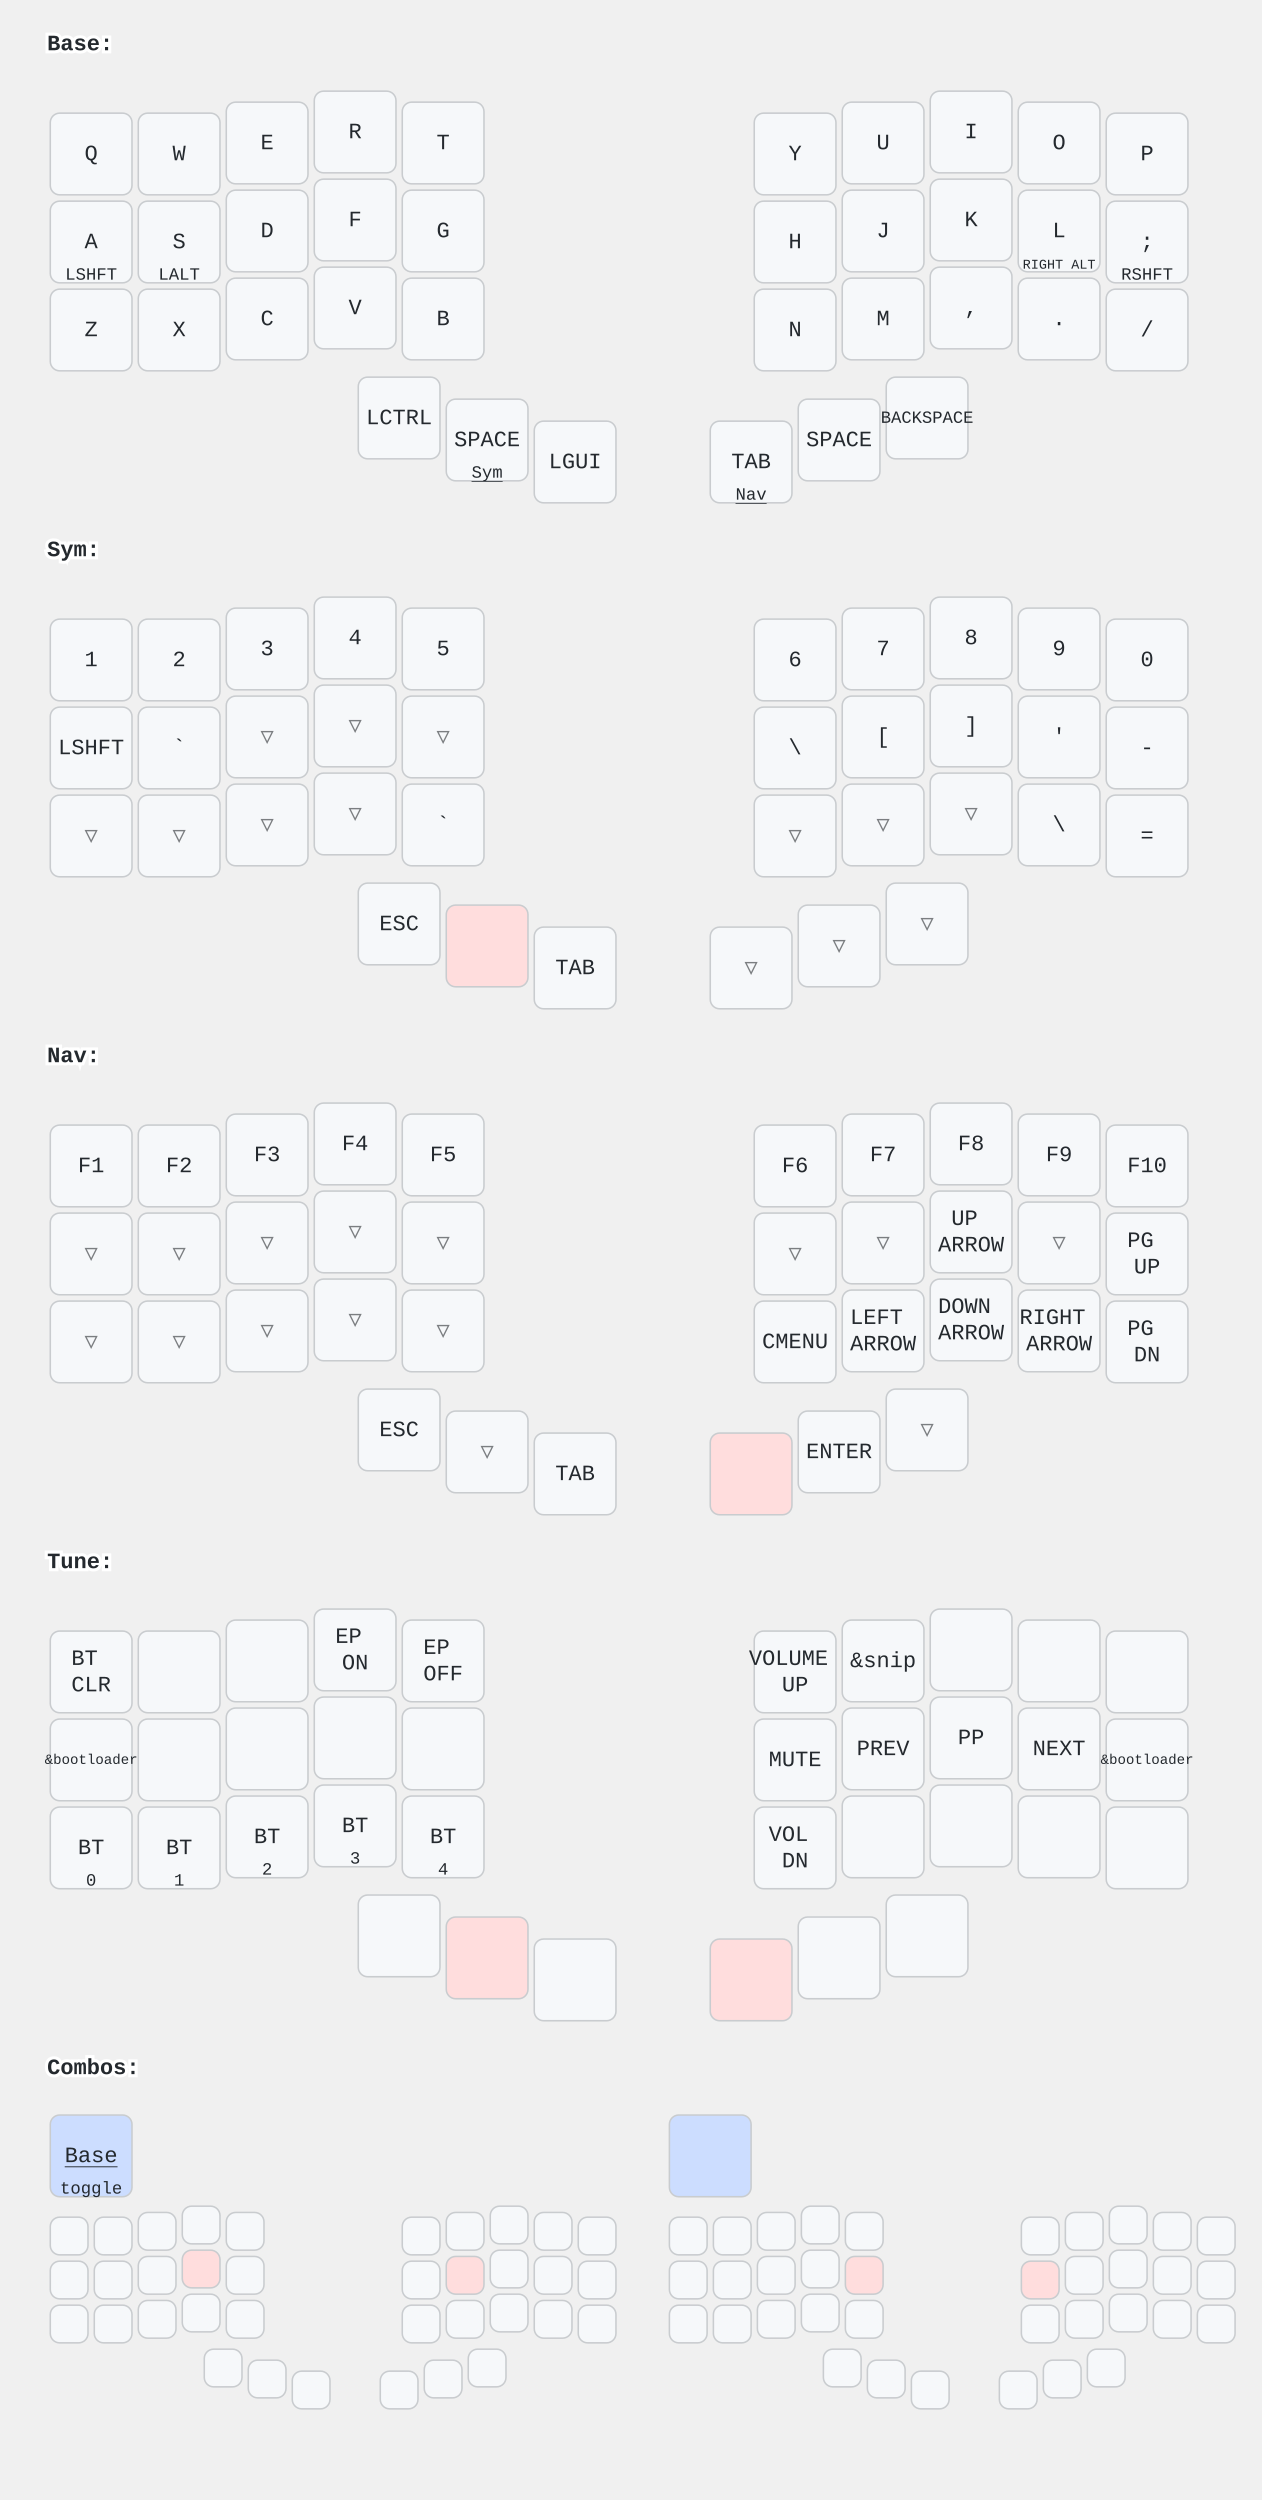
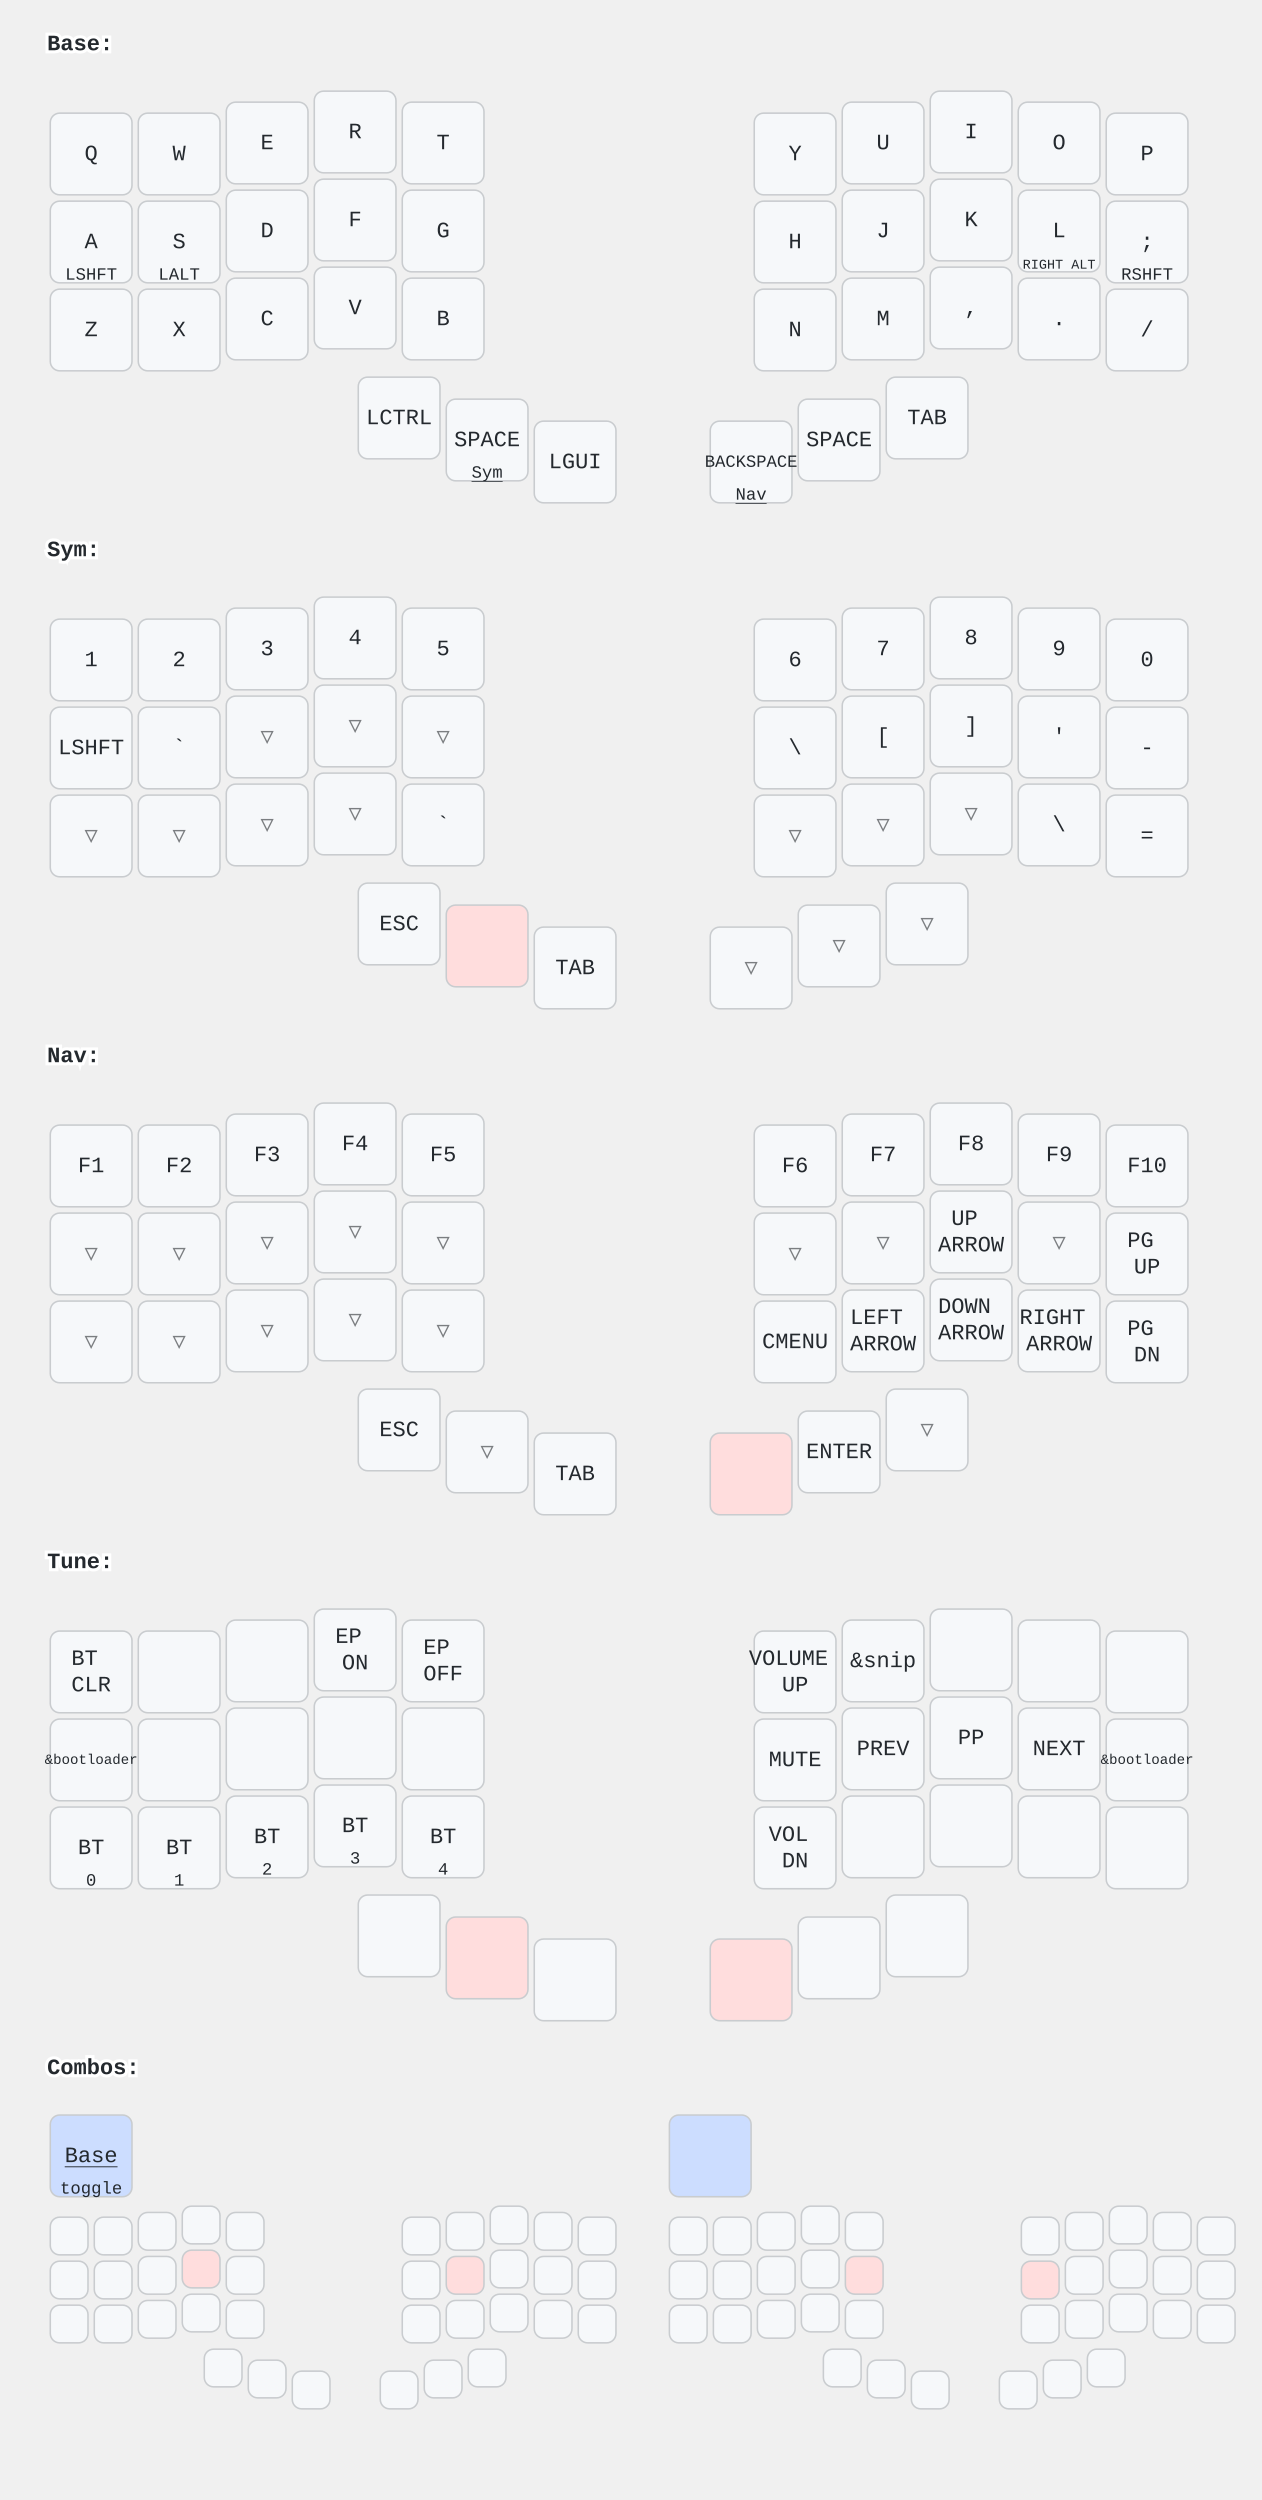
<svg xmlns="http://www.w3.org/2000/svg" width="803" height="1591" viewBox="0 0 803 1591" class="keymap">
  <style>/* inherit to force styles through use tags */
svg path {
    fill: inherit;
}

/* font and background color specifications */
svg.keymap {
    font-family: SFMono-Regular,Consolas,Liberation Mono,Menlo,monospace;
    font-size: 14px;
    font-kerning: normal;
    text-rendering: optimizeLegibility;
    fill: #24292e;
}

/* default key styling */
rect.key {
    fill: #f6f8fa;
}

rect.key, rect.combo {
    stroke: #c9cccf;
    stroke-width: 1;
}

/* default key side styling, only used is draw_key_sides is set */
rect.side {
    filter: brightness(90%);
}

/* color accent for combo boxes */
rect.combo, rect.combo-separate {
    fill: #cdf;
}

/* color accent for held keys */
rect.held, rect.combo.held {
    fill: #fdd;
}

/* color accent for ghost (optional) keys */
rect.ghost, rect.combo.ghost {
    stroke-dasharray: 4, 4;
    stroke-width: 2;
}

text {
    text-anchor: middle;
    dominant-baseline: middle;
}

/* styling for layer labels */
text.label {
    font-weight: bold;
    text-anchor: start;
    stroke: white;
    stroke-width: 4;
    paint-order: stroke;
}

/* styling for optional footer */
text.footer {
    text-anchor: end;
    dominant-baseline: auto;
    stroke: white;
    stroke-width: 4;
    paint-order: stroke;
}

/* styling for combo tap, and key non-tap label text */
text.combo, text.hold, text.shifted, text.left, text.right {
    font-size: 11px;
}

text.hold {
    text-anchor: middle;
    dominant-baseline: auto;
}

text.shifted {
    text-anchor: middle;
    dominant-baseline: hanging;
}

text.left {
    text-anchor: start;
}

text.right {
    text-anchor: end;
}

text.layer-activator {
    text-decoration: underline;
}

/* styling for hold/shifted label text in combo box */
text.combo.hold, text.combo.shifted, text.combo.left, text.combo.right {
    font-size: 8px;
}

/* lighter symbol for transparent keys */
text.trans {
    fill: #7b7e81;
}

/* styling for combo dendrons */
path.combo {
    stroke-width: 1;
    stroke: gray;
    fill: none;
}

/* Start Tabler Icons Cleanup */
/* cannot use height/width with glyphs */
.icon-tabler &gt; path {
    fill: inherit;
    stroke: inherit;
    stroke-width: 2;
}
/* hide tabler's default box */
.icon-tabler &gt; path[stroke="none"][fill="none"] {
    visibility: hidden;
}
/* End Tabler Icons Cleanup */

@media (prefers-color-scheme: dark) {
svg.keymap { fill: #d1d6db; }
rect.key { fill: #3f4750; }
rect.key, rect.combo { stroke: #60666c; }
rect.combo, rect.combo-separate { fill: #1f3d7a; }
rect.held, rect.combo.held { fill: #854747; }
text.label, text.footer { stroke: black; }
text.trans { fill: #7e8184; }
path.combo { stroke: #7f7f7f; }

}</style>
  <g transform="translate(30, 0)" class="layer-Base">
    <text x="0" y="28" class="label" id="Base">Base:</text>
    <g transform="translate(0, 56)">
      <g transform="translate(28, 42)" class="key keypos-0">
        <rect rx="6" ry="6" x="-26" y="-26" width="52" height="52" class="key" />
        <text x="0" y="0" class="key tap">Q</text>
      </g>
      <g transform="translate(84, 42)" class="key keypos-1">
        <rect rx="6" ry="6" x="-26" y="-26" width="52" height="52" class="key" />
        <text x="0" y="0" class="key tap">W</text>
      </g>
      <g transform="translate(140, 35)" class="key keypos-2">
        <rect rx="6" ry="6" x="-26" y="-26" width="52" height="52" class="key" />
        <text x="0" y="0" class="key tap">E</text>
      </g>
      <g transform="translate(196, 28)" class="key keypos-3">
        <rect rx="6" ry="6" x="-26" y="-26" width="52" height="52" class="key" />
        <text x="0" y="0" class="key tap">R</text>
      </g>
      <g transform="translate(252, 35)" class="key keypos-4">
        <rect rx="6" ry="6" x="-26" y="-26" width="52" height="52" class="key" />
        <text x="0" y="0" class="key tap">T</text>
      </g>
      <g transform="translate(476, 42)" class="key keypos-5">
        <rect rx="6" ry="6" x="-26" y="-26" width="52" height="52" class="key" />
        <text x="0" y="0" class="key tap">Y</text>
      </g>
      <g transform="translate(532, 35)" class="key keypos-6">
        <rect rx="6" ry="6" x="-26" y="-26" width="52" height="52" class="key" />
        <text x="0" y="0" class="key tap">U</text>
      </g>
      <g transform="translate(588, 28)" class="key keypos-7">
        <rect rx="6" ry="6" x="-26" y="-26" width="52" height="52" class="key" />
        <text x="0" y="0" class="key tap">I</text>
      </g>
      <g transform="translate(644, 35)" class="key keypos-8">
        <rect rx="6" ry="6" x="-26" y="-26" width="52" height="52" class="key" />
        <text x="0" y="0" class="key tap">O</text>
      </g>
      <g transform="translate(700, 42)" class="key keypos-9">
        <rect rx="6" ry="6" x="-26" y="-26" width="52" height="52" class="key" />
        <text x="0" y="0" class="key tap">P</text>
      </g>
      <g transform="translate(28, 98)" class="key keypos-10">
        <rect rx="6" ry="6" x="-26" y="-26" width="52" height="52" class="key" />
        <text x="0" y="0" class="key tap">A</text>
        <text x="0" y="24" class="key hold">LSHFT</text>
      </g>
      <g transform="translate(84, 98)" class="key keypos-11">
        <rect rx="6" ry="6" x="-26" y="-26" width="52" height="52" class="key" />
        <text x="0" y="0" class="key tap">S</text>
        <text x="0" y="24" class="key hold">LALT</text>
      </g>
      <g transform="translate(140, 91)" class="key keypos-12">
        <rect rx="6" ry="6" x="-26" y="-26" width="52" height="52" class="key" />
        <text x="0" y="0" class="key tap">D</text>
      </g>
      <g transform="translate(196, 84)" class="key keypos-13">
        <rect rx="6" ry="6" x="-26" y="-26" width="52" height="52" class="key" />
        <text x="0" y="0" class="key tap">F</text>
      </g>
      <g transform="translate(252, 91)" class="key keypos-14">
        <rect rx="6" ry="6" x="-26" y="-26" width="52" height="52" class="key" />
        <text x="0" y="0" class="key tap">G</text>
      </g>
      <g transform="translate(476, 98)" class="key keypos-15">
        <rect rx="6" ry="6" x="-26" y="-26" width="52" height="52" class="key" />
        <text x="0" y="0" class="key tap">H</text>
      </g>
      <g transform="translate(532, 91)" class="key keypos-16">
        <rect rx="6" ry="6" x="-26" y="-26" width="52" height="52" class="key" />
        <text x="0" y="0" class="key tap">J</text>
      </g>
      <g transform="translate(588, 84)" class="key keypos-17">
        <rect rx="6" ry="6" x="-26" y="-26" width="52" height="52" class="key" />
        <text x="0" y="0" class="key tap">K</text>
      </g>
      <g transform="translate(644, 91)" class="key keypos-18">
        <rect rx="6" ry="6" x="-26" y="-26" width="52" height="52" class="key" />
        <text x="0" y="0" class="key tap">L</text>
        <text x="0" y="24" class="key hold">
          <tspan style="font-size: 78%">RIGHT ALT</tspan>
        </text>
      </g>
      <g transform="translate(700, 98)" class="key keypos-19">
        <rect rx="6" ry="6" x="-26" y="-26" width="52" height="52" class="key" />
        <text x="0" y="0" class="key tap">;</text>
        <text x="0" y="24" class="key hold">RSHFT</text>
      </g>
      <g transform="translate(28, 154)" class="key keypos-20">
        <rect rx="6" ry="6" x="-26" y="-26" width="52" height="52" class="key" />
        <text x="0" y="0" class="key tap">Z</text>
      </g>
      <g transform="translate(84, 154)" class="key keypos-21">
        <rect rx="6" ry="6" x="-26" y="-26" width="52" height="52" class="key" />
        <text x="0" y="0" class="key tap">X</text>
      </g>
      <g transform="translate(140, 147)" class="key keypos-22">
        <rect rx="6" ry="6" x="-26" y="-26" width="52" height="52" class="key" />
        <text x="0" y="0" class="key tap">C</text>
      </g>
      <g transform="translate(196, 140)" class="key keypos-23">
        <rect rx="6" ry="6" x="-26" y="-26" width="52" height="52" class="key" />
        <text x="0" y="0" class="key tap">V</text>
      </g>
      <g transform="translate(252, 147)" class="key keypos-24">
        <rect rx="6" ry="6" x="-26" y="-26" width="52" height="52" class="key" />
        <text x="0" y="0" class="key tap">B</text>
      </g>
      <g transform="translate(476, 154)" class="key keypos-25">
        <rect rx="6" ry="6" x="-26" y="-26" width="52" height="52" class="key" />
        <text x="0" y="0" class="key tap">N</text>
      </g>
      <g transform="translate(532, 147)" class="key keypos-26">
        <rect rx="6" ry="6" x="-26" y="-26" width="52" height="52" class="key" />
        <text x="0" y="0" class="key tap">M</text>
      </g>
      <g transform="translate(588, 140)" class="key keypos-27">
        <rect rx="6" ry="6" x="-26" y="-26" width="52" height="52" class="key" />
        <text x="0" y="0" class="key tap">,</text>
      </g>
      <g transform="translate(644, 147)" class="key keypos-28">
        <rect rx="6" ry="6" x="-26" y="-26" width="52" height="52" class="key" />
        <text x="0" y="0" class="key tap">.</text>
      </g>
      <g transform="translate(700, 154)" class="key keypos-29">
        <rect rx="6" ry="6" x="-26" y="-26" width="52" height="52" class="key" />
        <text x="0" y="0" class="key tap">/</text>
      </g>
      <g transform="translate(224, 210)" class="key keypos-30">
        <rect rx="6" ry="6" x="-26" y="-26" width="52" height="52" class="key" />
        <text x="0" y="0" class="key tap">LCTRL</text>
      </g>
      <g transform="translate(280, 224)" class="key keypos-31">
        <rect rx="6" ry="6" x="-26" y="-26" width="52" height="52" class="key" />
        <text x="0" y="0" class="key tap">SPACE</text>
        <a href="#Sym">
          <text x="0" y="24" class="key hold layer-activator">Sym</text>
        </a>
      </g>
      <g transform="translate(336, 238)" class="key keypos-32">
        <rect rx="6" ry="6" x="-26" y="-26" width="52" height="52" class="key" />
        <text x="0" y="0" class="key tap">LGUI</text>
      </g>
      <g transform="translate(448, 238)" class="key keypos-33">
        <rect rx="6" ry="6" x="-26" y="-26" width="52" height="52" class="key" />
-         <text x="0" y="0" class="key tap">TAB</text>
+         <text x="0" y="0" class="key tap">
+           <tspan style="font-size: 78%">BACKSPACE</tspan>
+         </text>
        <a href="#Nav">
          <text x="0" y="24" class="key hold layer-activator">Nav</text>
        </a>
      </g>
      <g transform="translate(504, 224)" class="key keypos-34">
        <rect rx="6" ry="6" x="-26" y="-26" width="52" height="52" class="key" />
        <text x="0" y="0" class="key tap">SPACE</text>
      </g>
      <g transform="translate(560, 210)" class="key keypos-35">
        <rect rx="6" ry="6" x="-26" y="-26" width="52" height="52" class="key" />
-         <text x="0" y="0" class="key tap">
-           <tspan style="font-size: 78%">BACKSPACE</tspan>
-         </text>
+         <text x="0" y="0" class="key tap">TAB</text>
      </g>
    </g>
  </g>
  <g transform="translate(30, 322)" class="layer-Sym">
    <text x="0" y="28" class="label" id="Sym">Sym:</text>
    <g transform="translate(0, 56)">
      <g transform="translate(28, 42)" class="key keypos-0">
        <rect rx="6" ry="6" x="-26" y="-26" width="52" height="52" class="key" />
        <text x="0" y="0" class="key tap">1</text>
      </g>
      <g transform="translate(84, 42)" class="key keypos-1">
        <rect rx="6" ry="6" x="-26" y="-26" width="52" height="52" class="key" />
        <text x="0" y="0" class="key tap">2</text>
      </g>
      <g transform="translate(140, 35)" class="key keypos-2">
        <rect rx="6" ry="6" x="-26" y="-26" width="52" height="52" class="key" />
        <text x="0" y="0" class="key tap">3</text>
      </g>
      <g transform="translate(196, 28)" class="key keypos-3">
        <rect rx="6" ry="6" x="-26" y="-26" width="52" height="52" class="key" />
        <text x="0" y="0" class="key tap">4</text>
      </g>
      <g transform="translate(252, 35)" class="key keypos-4">
        <rect rx="6" ry="6" x="-26" y="-26" width="52" height="52" class="key" />
        <text x="0" y="0" class="key tap">5</text>
      </g>
      <g transform="translate(476, 42)" class="key keypos-5">
        <rect rx="6" ry="6" x="-26" y="-26" width="52" height="52" class="key" />
        <text x="0" y="0" class="key tap">6</text>
      </g>
      <g transform="translate(532, 35)" class="key keypos-6">
        <rect rx="6" ry="6" x="-26" y="-26" width="52" height="52" class="key" />
        <text x="0" y="0" class="key tap">7</text>
      </g>
      <g transform="translate(588, 28)" class="key keypos-7">
        <rect rx="6" ry="6" x="-26" y="-26" width="52" height="52" class="key" />
        <text x="0" y="0" class="key tap">8</text>
      </g>
      <g transform="translate(644, 35)" class="key keypos-8">
        <rect rx="6" ry="6" x="-26" y="-26" width="52" height="52" class="key" />
        <text x="0" y="0" class="key tap">9</text>
      </g>
      <g transform="translate(700, 42)" class="key keypos-9">
        <rect rx="6" ry="6" x="-26" y="-26" width="52" height="52" class="key" />
        <text x="0" y="0" class="key tap">0</text>
      </g>
      <g transform="translate(28, 98)" class="key keypos-10">
        <rect rx="6" ry="6" x="-26" y="-26" width="52" height="52" class="key" />
        <text x="0" y="0" class="key tap">LSHFT</text>
      </g>
      <g transform="translate(84, 98)" class="key keypos-11">
        <rect rx="6" ry="6" x="-26" y="-26" width="52" height="52" class="key" />
        <text x="0" y="0" class="key tap">`</text>
      </g>
      <g transform="translate(140, 91)" class="key trans keypos-12">
        <rect rx="6" ry="6" x="-26" y="-26" width="52" height="52" class="key trans" />
        <text x="0" y="0" class="key trans tap">▽</text>
      </g>
      <g transform="translate(196, 84)" class="key trans keypos-13">
        <rect rx="6" ry="6" x="-26" y="-26" width="52" height="52" class="key trans" />
        <text x="0" y="0" class="key trans tap">▽</text>
      </g>
      <g transform="translate(252, 91)" class="key trans keypos-14">
        <rect rx="6" ry="6" x="-26" y="-26" width="52" height="52" class="key trans" />
        <text x="0" y="0" class="key trans tap">▽</text>
      </g>
      <g transform="translate(476, 98)" class="key keypos-15">
        <rect rx="6" ry="6" x="-26" y="-26" width="52" height="52" class="key" />
        <text x="0" y="0" class="key tap">\</text>
      </g>
      <g transform="translate(532, 91)" class="key keypos-16">
        <rect rx="6" ry="6" x="-26" y="-26" width="52" height="52" class="key" />
        <text x="0" y="0" class="key tap">[</text>
      </g>
      <g transform="translate(588, 84)" class="key keypos-17">
        <rect rx="6" ry="6" x="-26" y="-26" width="52" height="52" class="key" />
        <text x="0" y="0" class="key tap">]</text>
      </g>
      <g transform="translate(644, 91)" class="key keypos-18">
        <rect rx="6" ry="6" x="-26" y="-26" width="52" height="52" class="key" />
        <text x="0" y="0" class="key tap">'</text>
      </g>
      <g transform="translate(700, 98)" class="key keypos-19">
        <rect rx="6" ry="6" x="-26" y="-26" width="52" height="52" class="key" />
        <text x="0" y="0" class="key tap">-</text>
      </g>
      <g transform="translate(28, 154)" class="key trans keypos-20">
        <rect rx="6" ry="6" x="-26" y="-26" width="52" height="52" class="key trans" />
        <text x="0" y="0" class="key trans tap">▽</text>
      </g>
      <g transform="translate(84, 154)" class="key trans keypos-21">
        <rect rx="6" ry="6" x="-26" y="-26" width="52" height="52" class="key trans" />
        <text x="0" y="0" class="key trans tap">▽</text>
      </g>
      <g transform="translate(140, 147)" class="key trans keypos-22">
        <rect rx="6" ry="6" x="-26" y="-26" width="52" height="52" class="key trans" />
        <text x="0" y="0" class="key trans tap">▽</text>
      </g>
      <g transform="translate(196, 140)" class="key trans keypos-23">
        <rect rx="6" ry="6" x="-26" y="-26" width="52" height="52" class="key trans" />
        <text x="0" y="0" class="key trans tap">▽</text>
      </g>
      <g transform="translate(252, 147)" class="key keypos-24">
        <rect rx="6" ry="6" x="-26" y="-26" width="52" height="52" class="key" />
        <text x="0" y="0" class="key tap">`</text>
      </g>
      <g transform="translate(476, 154)" class="key trans keypos-25">
        <rect rx="6" ry="6" x="-26" y="-26" width="52" height="52" class="key trans" />
        <text x="0" y="0" class="key trans tap">▽</text>
      </g>
      <g transform="translate(532, 147)" class="key trans keypos-26">
        <rect rx="6" ry="6" x="-26" y="-26" width="52" height="52" class="key trans" />
        <text x="0" y="0" class="key trans tap">▽</text>
      </g>
      <g transform="translate(588, 140)" class="key trans keypos-27">
        <rect rx="6" ry="6" x="-26" y="-26" width="52" height="52" class="key trans" />
        <text x="0" y="0" class="key trans tap">▽</text>
      </g>
      <g transform="translate(644, 147)" class="key keypos-28">
        <rect rx="6" ry="6" x="-26" y="-26" width="52" height="52" class="key" />
        <text x="0" y="0" class="key tap">\</text>
      </g>
      <g transform="translate(700, 154)" class="key keypos-29">
        <rect rx="6" ry="6" x="-26" y="-26" width="52" height="52" class="key" />
        <text x="0" y="0" class="key tap">=</text>
      </g>
      <g transform="translate(224, 210)" class="key keypos-30">
        <rect rx="6" ry="6" x="-26" y="-26" width="52" height="52" class="key" />
        <text x="0" y="0" class="key tap">ESC</text>
      </g>
      <g transform="translate(280, 224)" class="key held keypos-31">
        <rect rx="6" ry="6" x="-26" y="-26" width="52" height="52" class="key held" />
      </g>
      <g transform="translate(336, 238)" class="key keypos-32">
        <rect rx="6" ry="6" x="-26" y="-26" width="52" height="52" class="key" />
        <text x="0" y="0" class="key tap">TAB</text>
      </g>
      <g transform="translate(448, 238)" class="key trans keypos-33">
        <rect rx="6" ry="6" x="-26" y="-26" width="52" height="52" class="key trans" />
        <text x="0" y="0" class="key trans tap">▽</text>
      </g>
      <g transform="translate(504, 224)" class="key trans keypos-34">
        <rect rx="6" ry="6" x="-26" y="-26" width="52" height="52" class="key trans" />
        <text x="0" y="0" class="key trans tap">▽</text>
      </g>
      <g transform="translate(560, 210)" class="key trans keypos-35">
        <rect rx="6" ry="6" x="-26" y="-26" width="52" height="52" class="key trans" />
        <text x="0" y="0" class="key trans tap">▽</text>
      </g>
    </g>
  </g>
  <g transform="translate(30, 644)" class="layer-Nav">
    <text x="0" y="28" class="label" id="Nav">Nav:</text>
    <g transform="translate(0, 56)">
      <g transform="translate(28, 42)" class="key keypos-0">
        <rect rx="6" ry="6" x="-26" y="-26" width="52" height="52" class="key" />
        <text x="0" y="0" class="key tap">F1</text>
      </g>
      <g transform="translate(84, 42)" class="key keypos-1">
        <rect rx="6" ry="6" x="-26" y="-26" width="52" height="52" class="key" />
        <text x="0" y="0" class="key tap">F2</text>
      </g>
      <g transform="translate(140, 35)" class="key keypos-2">
        <rect rx="6" ry="6" x="-26" y="-26" width="52" height="52" class="key" />
        <text x="0" y="0" class="key tap">F3</text>
      </g>
      <g transform="translate(196, 28)" class="key keypos-3">
        <rect rx="6" ry="6" x="-26" y="-26" width="52" height="52" class="key" />
        <text x="0" y="0" class="key tap">F4</text>
      </g>
      <g transform="translate(252, 35)" class="key keypos-4">
        <rect rx="6" ry="6" x="-26" y="-26" width="52" height="52" class="key" />
        <text x="0" y="0" class="key tap">F5</text>
      </g>
      <g transform="translate(476, 42)" class="key keypos-5">
        <rect rx="6" ry="6" x="-26" y="-26" width="52" height="52" class="key" />
        <text x="0" y="0" class="key tap">F6</text>
      </g>
      <g transform="translate(532, 35)" class="key keypos-6">
        <rect rx="6" ry="6" x="-26" y="-26" width="52" height="52" class="key" />
        <text x="0" y="0" class="key tap">F7</text>
      </g>
      <g transform="translate(588, 28)" class="key keypos-7">
        <rect rx="6" ry="6" x="-26" y="-26" width="52" height="52" class="key" />
        <text x="0" y="0" class="key tap">F8</text>
      </g>
      <g transform="translate(644, 35)" class="key keypos-8">
        <rect rx="6" ry="6" x="-26" y="-26" width="52" height="52" class="key" />
        <text x="0" y="0" class="key tap">F9</text>
      </g>
      <g transform="translate(700, 42)" class="key keypos-9">
        <rect rx="6" ry="6" x="-26" y="-26" width="52" height="52" class="key" />
        <text x="0" y="0" class="key tap">F10</text>
      </g>
      <g transform="translate(28, 98)" class="key trans keypos-10">
        <rect rx="6" ry="6" x="-26" y="-26" width="52" height="52" class="key trans" />
        <text x="0" y="0" class="key trans tap">▽</text>
      </g>
      <g transform="translate(84, 98)" class="key trans keypos-11">
        <rect rx="6" ry="6" x="-26" y="-26" width="52" height="52" class="key trans" />
        <text x="0" y="0" class="key trans tap">▽</text>
      </g>
      <g transform="translate(140, 91)" class="key trans keypos-12">
        <rect rx="6" ry="6" x="-26" y="-26" width="52" height="52" class="key trans" />
        <text x="0" y="0" class="key trans tap">▽</text>
      </g>
      <g transform="translate(196, 84)" class="key trans keypos-13">
        <rect rx="6" ry="6" x="-26" y="-26" width="52" height="52" class="key trans" />
        <text x="0" y="0" class="key trans tap">▽</text>
      </g>
      <g transform="translate(252, 91)" class="key trans keypos-14">
        <rect rx="6" ry="6" x="-26" y="-26" width="52" height="52" class="key trans" />
        <text x="0" y="0" class="key trans tap">▽</text>
      </g>
      <g transform="translate(476, 98)" class="key trans keypos-15">
        <rect rx="6" ry="6" x="-26" y="-26" width="52" height="52" class="key trans" />
        <text x="0" y="0" class="key trans tap">▽</text>
      </g>
      <g transform="translate(532, 91)" class="key trans keypos-16">
        <rect rx="6" ry="6" x="-26" y="-26" width="52" height="52" class="key trans" />
        <text x="0" y="0" class="key trans tap">▽</text>
      </g>
      <g transform="translate(588, 84)" class="key keypos-17">
        <rect rx="6" ry="6" x="-26" y="-26" width="52" height="52" class="key" />
        <text x="0" y="0" class="key tap">
          <tspan x="0" dy="-0.6em">UP</tspan>
          <tspan x="0" dy="1.2em">ARROW</tspan>
        </text>
      </g>
      <g transform="translate(644, 91)" class="key trans keypos-18">
        <rect rx="6" ry="6" x="-26" y="-26" width="52" height="52" class="key trans" />
        <text x="0" y="0" class="key trans tap">▽</text>
      </g>
      <g transform="translate(700, 98)" class="key keypos-19">
        <rect rx="6" ry="6" x="-26" y="-26" width="52" height="52" class="key" />
        <text x="0" y="0" class="key tap">
          <tspan x="0" dy="-0.6em">PG</tspan>
          <tspan x="0" dy="1.2em">UP</tspan>
        </text>
      </g>
      <g transform="translate(28, 154)" class="key trans keypos-20">
        <rect rx="6" ry="6" x="-26" y="-26" width="52" height="52" class="key trans" />
        <text x="0" y="0" class="key trans tap">▽</text>
      </g>
      <g transform="translate(84, 154)" class="key trans keypos-21">
        <rect rx="6" ry="6" x="-26" y="-26" width="52" height="52" class="key trans" />
        <text x="0" y="0" class="key trans tap">▽</text>
      </g>
      <g transform="translate(140, 147)" class="key trans keypos-22">
        <rect rx="6" ry="6" x="-26" y="-26" width="52" height="52" class="key trans" />
        <text x="0" y="0" class="key trans tap">▽</text>
      </g>
      <g transform="translate(196, 140)" class="key trans keypos-23">
        <rect rx="6" ry="6" x="-26" y="-26" width="52" height="52" class="key trans" />
        <text x="0" y="0" class="key trans tap">▽</text>
      </g>
      <g transform="translate(252, 147)" class="key trans keypos-24">
        <rect rx="6" ry="6" x="-26" y="-26" width="52" height="52" class="key trans" />
        <text x="0" y="0" class="key trans tap">▽</text>
      </g>
      <g transform="translate(476, 154)" class="key keypos-25">
        <rect rx="6" ry="6" x="-26" y="-26" width="52" height="52" class="key" />
        <text x="0" y="0" class="key tap">CMENU</text>
      </g>
      <g transform="translate(532, 147)" class="key keypos-26">
        <rect rx="6" ry="6" x="-26" y="-26" width="52" height="52" class="key" />
        <text x="0" y="0" class="key tap">
          <tspan x="0" dy="-0.6em">LEFT</tspan>
          <tspan x="0" dy="1.2em">ARROW</tspan>
        </text>
      </g>
      <g transform="translate(588, 140)" class="key keypos-27">
        <rect rx="6" ry="6" x="-26" y="-26" width="52" height="52" class="key" />
        <text x="0" y="0" class="key tap">
          <tspan x="0" dy="-0.6em">DOWN</tspan>
          <tspan x="0" dy="1.2em">ARROW</tspan>
        </text>
      </g>
      <g transform="translate(644, 147)" class="key keypos-28">
        <rect rx="6" ry="6" x="-26" y="-26" width="52" height="52" class="key" />
        <text x="0" y="0" class="key tap">
          <tspan x="0" dy="-0.6em">RIGHT</tspan>
          <tspan x="0" dy="1.2em">ARROW</tspan>
        </text>
      </g>
      <g transform="translate(700, 154)" class="key keypos-29">
        <rect rx="6" ry="6" x="-26" y="-26" width="52" height="52" class="key" />
        <text x="0" y="0" class="key tap">
          <tspan x="0" dy="-0.6em">PG</tspan>
          <tspan x="0" dy="1.2em">DN</tspan>
        </text>
      </g>
      <g transform="translate(224, 210)" class="key keypos-30">
        <rect rx="6" ry="6" x="-26" y="-26" width="52" height="52" class="key" />
        <text x="0" y="0" class="key tap">ESC</text>
      </g>
      <g transform="translate(280, 224)" class="key trans keypos-31">
        <rect rx="6" ry="6" x="-26" y="-26" width="52" height="52" class="key trans" />
        <text x="0" y="0" class="key trans tap">▽</text>
      </g>
      <g transform="translate(336, 238)" class="key keypos-32">
        <rect rx="6" ry="6" x="-26" y="-26" width="52" height="52" class="key" />
        <text x="0" y="0" class="key tap">TAB</text>
      </g>
      <g transform="translate(448, 238)" class="key held keypos-33">
        <rect rx="6" ry="6" x="-26" y="-26" width="52" height="52" class="key held" />
      </g>
      <g transform="translate(504, 224)" class="key keypos-34">
        <rect rx="6" ry="6" x="-26" y="-26" width="52" height="52" class="key" />
        <text x="0" y="0" class="key tap">ENTER</text>
      </g>
      <g transform="translate(560, 210)" class="key trans keypos-35">
        <rect rx="6" ry="6" x="-26" y="-26" width="52" height="52" class="key trans" />
        <text x="0" y="0" class="key trans tap">▽</text>
      </g>
    </g>
  </g>
  <g transform="translate(30, 966)" class="layer-Tune">
    <text x="0" y="28" class="label" id="Tune">Tune:</text>
    <g transform="translate(0, 56)">
      <g transform="translate(28, 42)" class="key keypos-0">
        <rect rx="6" ry="6" x="-26" y="-26" width="52" height="52" class="key" />
        <text x="0" y="0" class="key tap">
          <tspan x="0" dy="-0.6em">BT</tspan>
          <tspan x="0" dy="1.2em">CLR</tspan>
        </text>
      </g>
      <g transform="translate(84, 42)" class="key keypos-1">
        <rect rx="6" ry="6" x="-26" y="-26" width="52" height="52" class="key" />
      </g>
      <g transform="translate(140, 35)" class="key keypos-2">
        <rect rx="6" ry="6" x="-26" y="-26" width="52" height="52" class="key" />
      </g>
      <g transform="translate(196, 28)" class="key keypos-3">
        <rect rx="6" ry="6" x="-26" y="-26" width="52" height="52" class="key" />
        <text x="0" y="0" class="key tap">
          <tspan x="0" dy="-0.6em">EP</tspan>
          <tspan x="0" dy="1.2em">ON</tspan>
        </text>
      </g>
      <g transform="translate(252, 35)" class="key keypos-4">
        <rect rx="6" ry="6" x="-26" y="-26" width="52" height="52" class="key" />
        <text x="0" y="0" class="key tap">
          <tspan x="0" dy="-0.6em">EP</tspan>
          <tspan x="0" dy="1.2em">OFF</tspan>
        </text>
      </g>
      <g transform="translate(476, 42)" class="key keypos-5">
        <rect rx="6" ry="6" x="-26" y="-26" width="52" height="52" class="key" />
        <text x="0" y="0" class="key tap">
          <tspan x="0" dy="-0.6em">VOLUME</tspan>
          <tspan x="0" dy="1.2em">UP</tspan>
        </text>
      </g>
      <g transform="translate(532, 35)" class="key keypos-6">
        <rect rx="6" ry="6" x="-26" y="-26" width="52" height="52" class="key" />
        <text x="0" y="0" class="key tap">&amp;snip</text>
      </g>
      <g transform="translate(588, 28)" class="key keypos-7">
        <rect rx="6" ry="6" x="-26" y="-26" width="52" height="52" class="key" />
      </g>
      <g transform="translate(644, 35)" class="key keypos-8">
        <rect rx="6" ry="6" x="-26" y="-26" width="52" height="52" class="key" />
      </g>
      <g transform="translate(700, 42)" class="key keypos-9">
        <rect rx="6" ry="6" x="-26" y="-26" width="52" height="52" class="key" />
      </g>
      <g transform="translate(28, 98)" class="key keypos-10">
        <rect rx="6" ry="6" x="-26" y="-26" width="52" height="52" class="key" />
        <text x="0" y="0" class="key tap">
          <tspan style="font-size: 64%">&amp;bootloader</tspan>
        </text>
      </g>
      <g transform="translate(84, 98)" class="key keypos-11">
        <rect rx="6" ry="6" x="-26" y="-26" width="52" height="52" class="key" />
      </g>
      <g transform="translate(140, 91)" class="key keypos-12">
        <rect rx="6" ry="6" x="-26" y="-26" width="52" height="52" class="key" />
      </g>
      <g transform="translate(196, 84)" class="key keypos-13">
        <rect rx="6" ry="6" x="-26" y="-26" width="52" height="52" class="key" />
      </g>
      <g transform="translate(252, 91)" class="key keypos-14">
        <rect rx="6" ry="6" x="-26" y="-26" width="52" height="52" class="key" />
      </g>
      <g transform="translate(476, 98)" class="key keypos-15">
        <rect rx="6" ry="6" x="-26" y="-26" width="52" height="52" class="key" />
        <text x="0" y="0" class="key tap">MUTE</text>
      </g>
      <g transform="translate(532, 91)" class="key keypos-16">
        <rect rx="6" ry="6" x="-26" y="-26" width="52" height="52" class="key" />
        <text x="0" y="0" class="key tap">PREV</text>
      </g>
      <g transform="translate(588, 84)" class="key keypos-17">
        <rect rx="6" ry="6" x="-26" y="-26" width="52" height="52" class="key" />
        <text x="0" y="0" class="key tap">PP</text>
      </g>
      <g transform="translate(644, 91)" class="key keypos-18">
        <rect rx="6" ry="6" x="-26" y="-26" width="52" height="52" class="key" />
        <text x="0" y="0" class="key tap">NEXT</text>
      </g>
      <g transform="translate(700, 98)" class="key keypos-19">
        <rect rx="6" ry="6" x="-26" y="-26" width="52" height="52" class="key" />
        <text x="0" y="0" class="key tap">
          <tspan style="font-size: 64%">&amp;bootloader</tspan>
        </text>
      </g>
      <g transform="translate(28, 154)" class="key keypos-20">
        <rect rx="6" ry="6" x="-26" y="-26" width="52" height="52" class="key" />
        <text x="0" y="0" class="key tap">BT</text>
        <text x="0" y="24" class="key hold">0</text>
      </g>
      <g transform="translate(84, 154)" class="key keypos-21">
        <rect rx="6" ry="6" x="-26" y="-26" width="52" height="52" class="key" />
        <text x="0" y="0" class="key tap">BT</text>
        <text x="0" y="24" class="key hold">1</text>
      </g>
      <g transform="translate(140, 147)" class="key keypos-22">
        <rect rx="6" ry="6" x="-26" y="-26" width="52" height="52" class="key" />
        <text x="0" y="0" class="key tap">BT</text>
        <text x="0" y="24" class="key hold">2</text>
      </g>
      <g transform="translate(196, 140)" class="key keypos-23">
        <rect rx="6" ry="6" x="-26" y="-26" width="52" height="52" class="key" />
        <text x="0" y="0" class="key tap">BT</text>
        <text x="0" y="24" class="key hold">3</text>
      </g>
      <g transform="translate(252, 147)" class="key keypos-24">
        <rect rx="6" ry="6" x="-26" y="-26" width="52" height="52" class="key" />
        <text x="0" y="0" class="key tap">BT</text>
        <text x="0" y="24" class="key hold">4</text>
      </g>
      <g transform="translate(476, 154)" class="key keypos-25">
        <rect rx="6" ry="6" x="-26" y="-26" width="52" height="52" class="key" />
        <text x="0" y="0" class="key tap">
          <tspan x="0" dy="-0.6em">VOL</tspan>
          <tspan x="0" dy="1.2em">DN</tspan>
        </text>
      </g>
      <g transform="translate(532, 147)" class="key keypos-26">
        <rect rx="6" ry="6" x="-26" y="-26" width="52" height="52" class="key" />
      </g>
      <g transform="translate(588, 140)" class="key keypos-27">
        <rect rx="6" ry="6" x="-26" y="-26" width="52" height="52" class="key" />
      </g>
      <g transform="translate(644, 147)" class="key keypos-28">
        <rect rx="6" ry="6" x="-26" y="-26" width="52" height="52" class="key" />
      </g>
      <g transform="translate(700, 154)" class="key keypos-29">
        <rect rx="6" ry="6" x="-26" y="-26" width="52" height="52" class="key" />
      </g>
      <g transform="translate(224, 210)" class="key keypos-30">
        <rect rx="6" ry="6" x="-26" y="-26" width="52" height="52" class="key" />
      </g>
      <g transform="translate(280, 224)" class="key held keypos-31">
        <rect rx="6" ry="6" x="-26" y="-26" width="52" height="52" class="key held" />
      </g>
      <g transform="translate(336, 238)" class="key keypos-32">
        <rect rx="6" ry="6" x="-26" y="-26" width="52" height="52" class="key" />
      </g>
      <g transform="translate(448, 238)" class="key held keypos-33">
        <rect rx="6" ry="6" x="-26" y="-26" width="52" height="52" class="key held" />
      </g>
      <g transform="translate(504, 224)" class="key keypos-34">
        <rect rx="6" ry="6" x="-26" y="-26" width="52" height="52" class="key" />
      </g>
      <g transform="translate(560, 210)" class="key keypos-35">
        <rect rx="6" ry="6" x="-26" y="-26" width="52" height="52" class="key" />
      </g>
    </g>
  </g>
  <text x="30" y="1316" class="label" id="Combos">Combos:</text>
  <g transform="translate(30, 1288)" class="layer-combopos-0">
    <g transform="translate(0, 56)">
      <g transform="translate(28, 28)" class="key  combo-separate keypos-0">
        <rect rx="6" ry="6" x="-26" y="-26" width="52" height="52" class="key  combo-separate" />
        <a href="#Base">
          <text x="0" y="0" class="key  combo-separate tap layer-activator">Base</text>
        </a>
        <text x="0" y="24" class="key  combo-separate hold">toggle</text>
      </g>
      <g transform="translate(14, 79)" class="key keypos-1">
        <rect rx="6" ry="6" x="-12" y="-12" width="24" height="24" class="key" />
      </g>
      <g transform="translate(42, 79)" class="key keypos-2">
        <rect rx="6" ry="6" x="-12" y="-12" width="24" height="24" class="key" />
      </g>
      <g transform="translate(70, 76)" class="key keypos-3">
        <rect rx="6" ry="6" x="-12" y="-12" width="24" height="24" class="key" />
      </g>
      <g transform="translate(98, 72)" class="key keypos-4">
        <rect rx="6" ry="6" x="-12" y="-12" width="24" height="24" class="key" />
      </g>
      <g transform="translate(126, 76)" class="key keypos-5">
        <rect rx="6" ry="6" x="-12" y="-12" width="24" height="24" class="key" />
      </g>
      <g transform="translate(238, 79)" class="key keypos-6">
        <rect rx="6" ry="6" x="-12" y="-12" width="24" height="24" class="key" />
      </g>
      <g transform="translate(266, 76)" class="key keypos-7">
        <rect rx="6" ry="6" x="-12" y="-12" width="24" height="24" class="key" />
      </g>
      <g transform="translate(294, 72)" class="key keypos-8">
        <rect rx="6" ry="6" x="-12" y="-12" width="24" height="24" class="key" />
      </g>
      <g transform="translate(322, 76)" class="key keypos-9">
        <rect rx="6" ry="6" x="-12" y="-12" width="24" height="24" class="key" />
      </g>
      <g transform="translate(350, 79)" class="key keypos-10">
        <rect rx="6" ry="6" x="-12" y="-12" width="24" height="24" class="key" />
      </g>
      <g transform="translate(14, 107)" class="key keypos-11">
        <rect rx="6" ry="6" x="-12" y="-12" width="24" height="24" class="key" />
      </g>
      <g transform="translate(42, 107)" class="key keypos-12">
        <rect rx="6" ry="6" x="-12" y="-12" width="24" height="24" class="key" />
      </g>
      <g transform="translate(70, 104)" class="key keypos-13">
        <rect rx="6" ry="6" x="-12" y="-12" width="24" height="24" class="key" />
      </g>
      <g transform="translate(98, 100)" class="key held keypos-14">
        <rect rx="6" ry="6" x="-12" y="-12" width="24" height="24" class="key held" />
      </g>
      <g transform="translate(126, 104)" class="key keypos-15">
        <rect rx="6" ry="6" x="-12" y="-12" width="24" height="24" class="key" />
      </g>
      <g transform="translate(238, 107)" class="key keypos-16">
        <rect rx="6" ry="6" x="-12" y="-12" width="24" height="24" class="key" />
      </g>
      <g transform="translate(266, 104)" class="key held keypos-17">
        <rect rx="6" ry="6" x="-12" y="-12" width="24" height="24" class="key held" />
      </g>
      <g transform="translate(294, 100)" class="key keypos-18">
        <rect rx="6" ry="6" x="-12" y="-12" width="24" height="24" class="key" />
      </g>
      <g transform="translate(322, 104)" class="key keypos-19">
        <rect rx="6" ry="6" x="-12" y="-12" width="24" height="24" class="key" />
      </g>
      <g transform="translate(350, 107)" class="key keypos-20">
        <rect rx="6" ry="6" x="-12" y="-12" width="24" height="24" class="key" />
      </g>
      <g transform="translate(14, 135)" class="key keypos-21">
        <rect rx="6" ry="6" x="-12" y="-12" width="24" height="24" class="key" />
      </g>
      <g transform="translate(42, 135)" class="key keypos-22">
        <rect rx="6" ry="6" x="-12" y="-12" width="24" height="24" class="key" />
      </g>
      <g transform="translate(70, 132)" class="key keypos-23">
        <rect rx="6" ry="6" x="-12" y="-12" width="24" height="24" class="key" />
      </g>
      <g transform="translate(98, 128)" class="key keypos-24">
        <rect rx="6" ry="6" x="-12" y="-12" width="24" height="24" class="key" />
      </g>
      <g transform="translate(126, 132)" class="key keypos-25">
        <rect rx="6" ry="6" x="-12" y="-12" width="24" height="24" class="key" />
      </g>
      <g transform="translate(238, 135)" class="key keypos-26">
        <rect rx="6" ry="6" x="-12" y="-12" width="24" height="24" class="key" />
      </g>
      <g transform="translate(266, 132)" class="key keypos-27">
        <rect rx="6" ry="6" x="-12" y="-12" width="24" height="24" class="key" />
      </g>
      <g transform="translate(294, 128)" class="key keypos-28">
        <rect rx="6" ry="6" x="-12" y="-12" width="24" height="24" class="key" />
      </g>
      <g transform="translate(322, 132)" class="key keypos-29">
        <rect rx="6" ry="6" x="-12" y="-12" width="24" height="24" class="key" />
      </g>
      <g transform="translate(350, 135)" class="key keypos-30">
        <rect rx="6" ry="6" x="-12" y="-12" width="24" height="24" class="key" />
      </g>
      <g transform="translate(112, 163)" class="key keypos-31">
        <rect rx="6" ry="6" x="-12" y="-12" width="24" height="24" class="key" />
      </g>
      <g transform="translate(140, 170)" class="key keypos-32">
        <rect rx="6" ry="6" x="-12" y="-12" width="24" height="24" class="key" />
      </g>
      <g transform="translate(168, 177)" class="key keypos-33">
        <rect rx="6" ry="6" x="-12" y="-12" width="24" height="24" class="key" />
      </g>
      <g transform="translate(224, 177)" class="key keypos-34">
        <rect rx="6" ry="6" x="-12" y="-12" width="24" height="24" class="key" />
      </g>
      <g transform="translate(252, 170)" class="key keypos-35">
        <rect rx="6" ry="6" x="-12" y="-12" width="24" height="24" class="key" />
      </g>
      <g transform="translate(280, 163)" class="key keypos-36">
        <rect rx="6" ry="6" x="-12" y="-12" width="24" height="24" class="key" />
      </g>
    </g>
  </g>
  <g transform="translate(424, 1288)" class="layer-combopos-1">
    <g transform="translate(0, 56)">
      <g transform="translate(28, 28)" class="key  combo-separate keypos-0">
        <rect rx="6" ry="6" x="-26" y="-26" width="52" height="52" class="key  combo-separate" />
      </g>
      <g transform="translate(14, 79)" class="key keypos-1">
        <rect rx="6" ry="6" x="-12" y="-12" width="24" height="24" class="key" />
      </g>
      <g transform="translate(42, 79)" class="key keypos-2">
        <rect rx="6" ry="6" x="-12" y="-12" width="24" height="24" class="key" />
      </g>
      <g transform="translate(70, 76)" class="key keypos-3">
        <rect rx="6" ry="6" x="-12" y="-12" width="24" height="24" class="key" />
      </g>
      <g transform="translate(98, 72)" class="key keypos-4">
        <rect rx="6" ry="6" x="-12" y="-12" width="24" height="24" class="key" />
      </g>
      <g transform="translate(126, 76)" class="key keypos-5">
        <rect rx="6" ry="6" x="-12" y="-12" width="24" height="24" class="key" />
      </g>
      <g transform="translate(238, 79)" class="key keypos-6">
        <rect rx="6" ry="6" x="-12" y="-12" width="24" height="24" class="key" />
      </g>
      <g transform="translate(266, 76)" class="key keypos-7">
        <rect rx="6" ry="6" x="-12" y="-12" width="24" height="24" class="key" />
      </g>
      <g transform="translate(294, 72)" class="key keypos-8">
        <rect rx="6" ry="6" x="-12" y="-12" width="24" height="24" class="key" />
      </g>
      <g transform="translate(322, 76)" class="key keypos-9">
        <rect rx="6" ry="6" x="-12" y="-12" width="24" height="24" class="key" />
      </g>
      <g transform="translate(350, 79)" class="key keypos-10">
        <rect rx="6" ry="6" x="-12" y="-12" width="24" height="24" class="key" />
      </g>
      <g transform="translate(14, 107)" class="key keypos-11">
        <rect rx="6" ry="6" x="-12" y="-12" width="24" height="24" class="key" />
      </g>
      <g transform="translate(42, 107)" class="key keypos-12">
        <rect rx="6" ry="6" x="-12" y="-12" width="24" height="24" class="key" />
      </g>
      <g transform="translate(70, 104)" class="key keypos-13">
        <rect rx="6" ry="6" x="-12" y="-12" width="24" height="24" class="key" />
      </g>
      <g transform="translate(98, 100)" class="key keypos-14">
        <rect rx="6" ry="6" x="-12" y="-12" width="24" height="24" class="key" />
      </g>
      <g transform="translate(126, 104)" class="key held keypos-15">
        <rect rx="6" ry="6" x="-12" y="-12" width="24" height="24" class="key held" />
      </g>
      <g transform="translate(238, 107)" class="key held keypos-16">
        <rect rx="6" ry="6" x="-12" y="-12" width="24" height="24" class="key held" />
      </g>
      <g transform="translate(266, 104)" class="key keypos-17">
        <rect rx="6" ry="6" x="-12" y="-12" width="24" height="24" class="key" />
      </g>
      <g transform="translate(294, 100)" class="key keypos-18">
        <rect rx="6" ry="6" x="-12" y="-12" width="24" height="24" class="key" />
      </g>
      <g transform="translate(322, 104)" class="key keypos-19">
        <rect rx="6" ry="6" x="-12" y="-12" width="24" height="24" class="key" />
      </g>
      <g transform="translate(350, 107)" class="key keypos-20">
        <rect rx="6" ry="6" x="-12" y="-12" width="24" height="24" class="key" />
      </g>
      <g transform="translate(14, 135)" class="key keypos-21">
        <rect rx="6" ry="6" x="-12" y="-12" width="24" height="24" class="key" />
      </g>
      <g transform="translate(42, 135)" class="key keypos-22">
        <rect rx="6" ry="6" x="-12" y="-12" width="24" height="24" class="key" />
      </g>
      <g transform="translate(70, 132)" class="key keypos-23">
        <rect rx="6" ry="6" x="-12" y="-12" width="24" height="24" class="key" />
      </g>
      <g transform="translate(98, 128)" class="key keypos-24">
        <rect rx="6" ry="6" x="-12" y="-12" width="24" height="24" class="key" />
      </g>
      <g transform="translate(126, 132)" class="key keypos-25">
        <rect rx="6" ry="6" x="-12" y="-12" width="24" height="24" class="key" />
      </g>
      <g transform="translate(238, 135)" class="key keypos-26">
        <rect rx="6" ry="6" x="-12" y="-12" width="24" height="24" class="key" />
      </g>
      <g transform="translate(266, 132)" class="key keypos-27">
        <rect rx="6" ry="6" x="-12" y="-12" width="24" height="24" class="key" />
      </g>
      <g transform="translate(294, 128)" class="key keypos-28">
        <rect rx="6" ry="6" x="-12" y="-12" width="24" height="24" class="key" />
      </g>
      <g transform="translate(322, 132)" class="key keypos-29">
        <rect rx="6" ry="6" x="-12" y="-12" width="24" height="24" class="key" />
      </g>
      <g transform="translate(350, 135)" class="key keypos-30">
        <rect rx="6" ry="6" x="-12" y="-12" width="24" height="24" class="key" />
      </g>
      <g transform="translate(112, 163)" class="key keypos-31">
        <rect rx="6" ry="6" x="-12" y="-12" width="24" height="24" class="key" />
      </g>
      <g transform="translate(140, 170)" class="key keypos-32">
        <rect rx="6" ry="6" x="-12" y="-12" width="24" height="24" class="key" />
      </g>
      <g transform="translate(168, 177)" class="key keypos-33">
        <rect rx="6" ry="6" x="-12" y="-12" width="24" height="24" class="key" />
      </g>
      <g transform="translate(224, 177)" class="key keypos-34">
        <rect rx="6" ry="6" x="-12" y="-12" width="24" height="24" class="key" />
      </g>
      <g transform="translate(252, 170)" class="key keypos-35">
        <rect rx="6" ry="6" x="-12" y="-12" width="24" height="24" class="key" />
      </g>
      <g transform="translate(280, 163)" class="key keypos-36">
        <rect rx="6" ry="6" x="-12" y="-12" width="24" height="24" class="key" />
      </g>
    </g>
  </g>
</svg>
